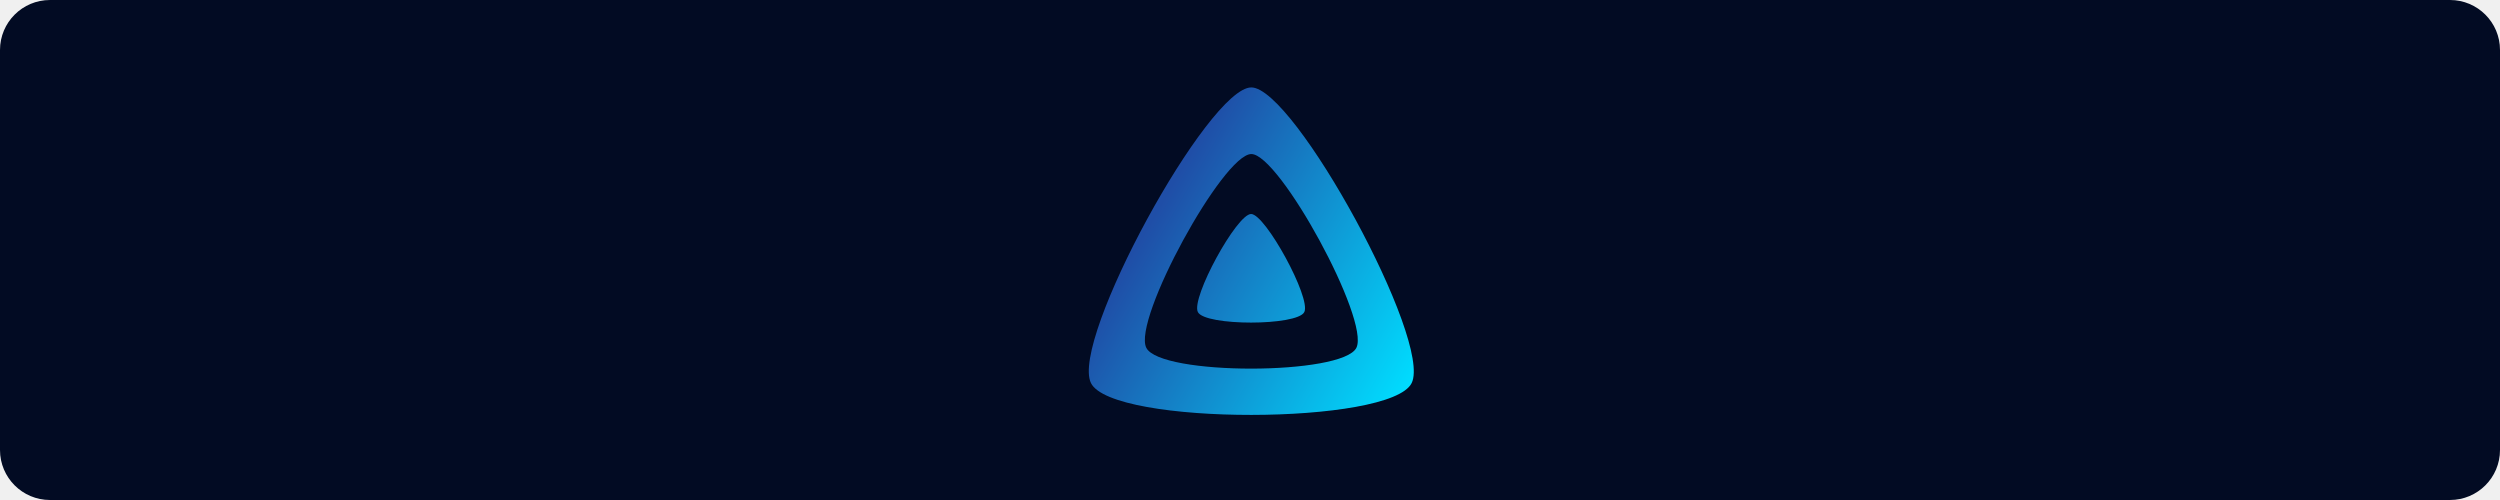
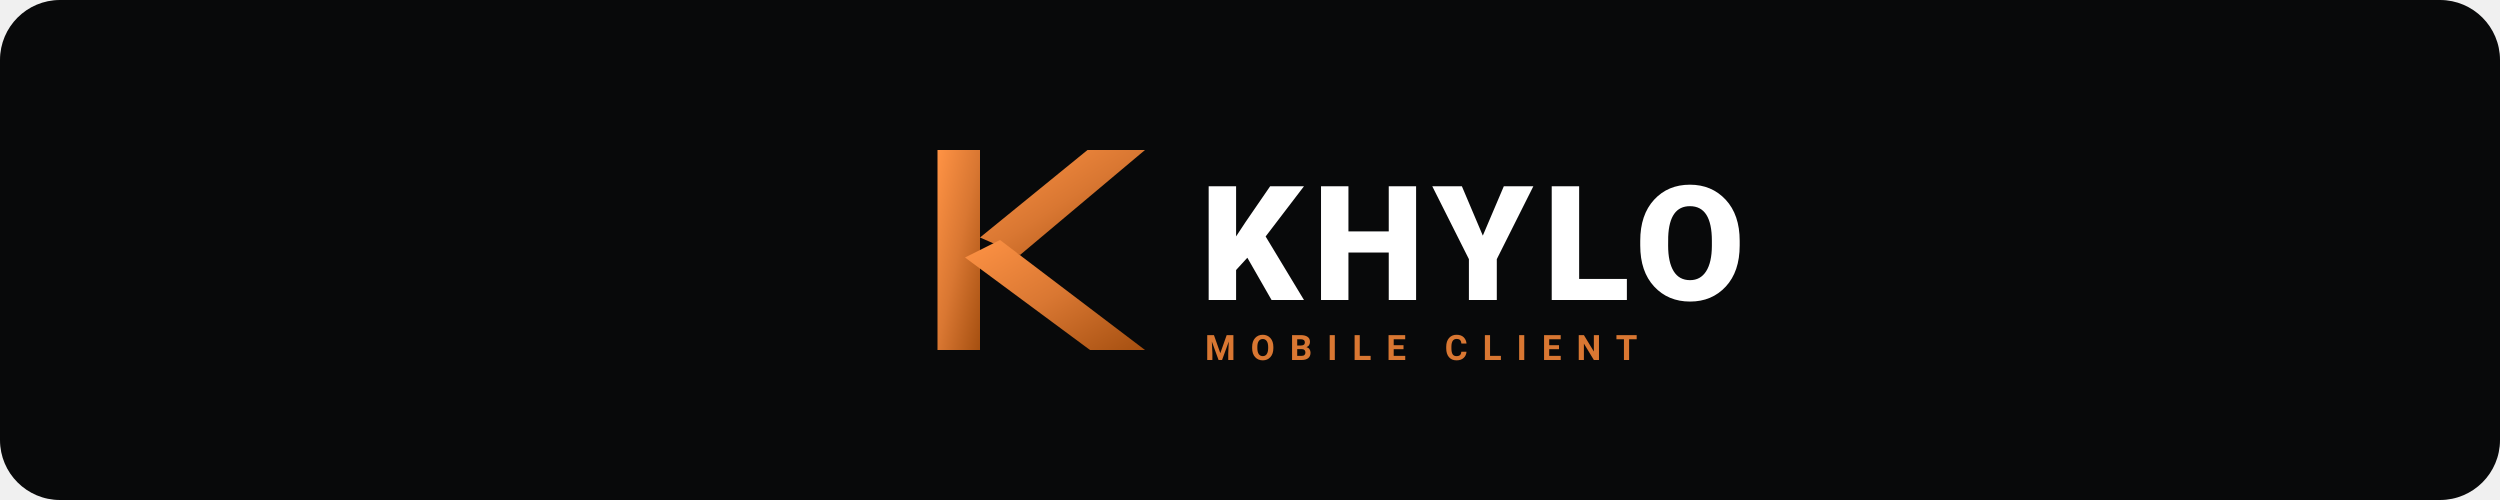
<svg xmlns="http://www.w3.org/2000/svg" width="1000px" height="200px" viewBox="0 0 1000 200" version="1.1">
  <defs>
-     <linearGradient x1="19.16%" y1="40.826%" x2="100.813%" y2="88.697%" id="linearGradient-1">
-       <stop stop-color="#1F4EA7" offset="0%" />
-       <stop stop-color="#00DDFF" offset="100%" />
+     <linearGradient x1="0%" y1="0%" x2="100%" y2="100%" id="khyloAmber">
+       <stop stop-color="#FF9345" offset="0%" />
+       <stop stop-color="#D97732" offset="50%" />
+       <stop stop-color="#A54F10" offset="100%" />
    </linearGradient>
  </defs>
-   <g id="Primary" stroke="none" stroke-width="1" fill="none" fill-rule="evenodd">
-     <g id="primary-wide" fill-rule="nonzero">
-       <rect id="solid-background" fill="#020B23" x="0" y="0" width="1000" height="200" rx="20" />
-       <path d="M500.518,34.967 C517.73,34.967 573.017,136.338 564.665,153.227 C556.313,170.116 444.832,170.313 436.388,153.227 C427.944,136.141 483.323,34.967 500.518,34.967 Z M500.535,61.615 C489.264,61.615 452.98,127.907 458.513,139.101 C464.047,150.296 537.087,150.172 542.559,139.101 C548.031,128.028 511.806,61.615 500.535,61.615 Z M500.435,85.597 C506.156,85.6 524.502,119.208 521.73,124.811 C518.958,130.413 481.943,130.475 479.14,124.811 C476.337,119.146 494.723,85.597 500.435,85.597 Z" id="Combined-Shape" fill="url(#linearGradient-1)" />
+   <rect fill="#08090A" x="0" y="0" width="1000" height="200" rx="24" />
+   <g transform="translate(360, 40)">
+     <g transform="translate(0, 10)">
+       <path d="M 15 10 L 32 10 L 32 90 L 15 90 Z" fill="url(#khyloAmber)" rx="4" />
+       <path d="M 32 45 L 75 10 L 98 10 L 48 52 Z" fill="url(#khyloAmber)" />
+       <path d="M 40 46 L 98 90 L 76 90 L 26 53 Z" fill="url(#khyloAmber)" />
    </g>
+     <text x="120" y="80" font-family="-apple-system, BlinkMacSystemFont, 'SF Pro Display', Roboto, sans-serif" font-size="64" font-weight="900" fill="#FFFFFF" letter-spacing="4">
+             KHYLO
+         </text>
+     <text x="122" y="104" font-family="-apple-system, BlinkMacSystemFont, 'SF Pro Display', Roboto, sans-serif" font-size="14" font-weight="700" fill="#D97732" letter-spacing="6">
+             MOBILE CLIENT
+         </text>
  </g>
</svg>
